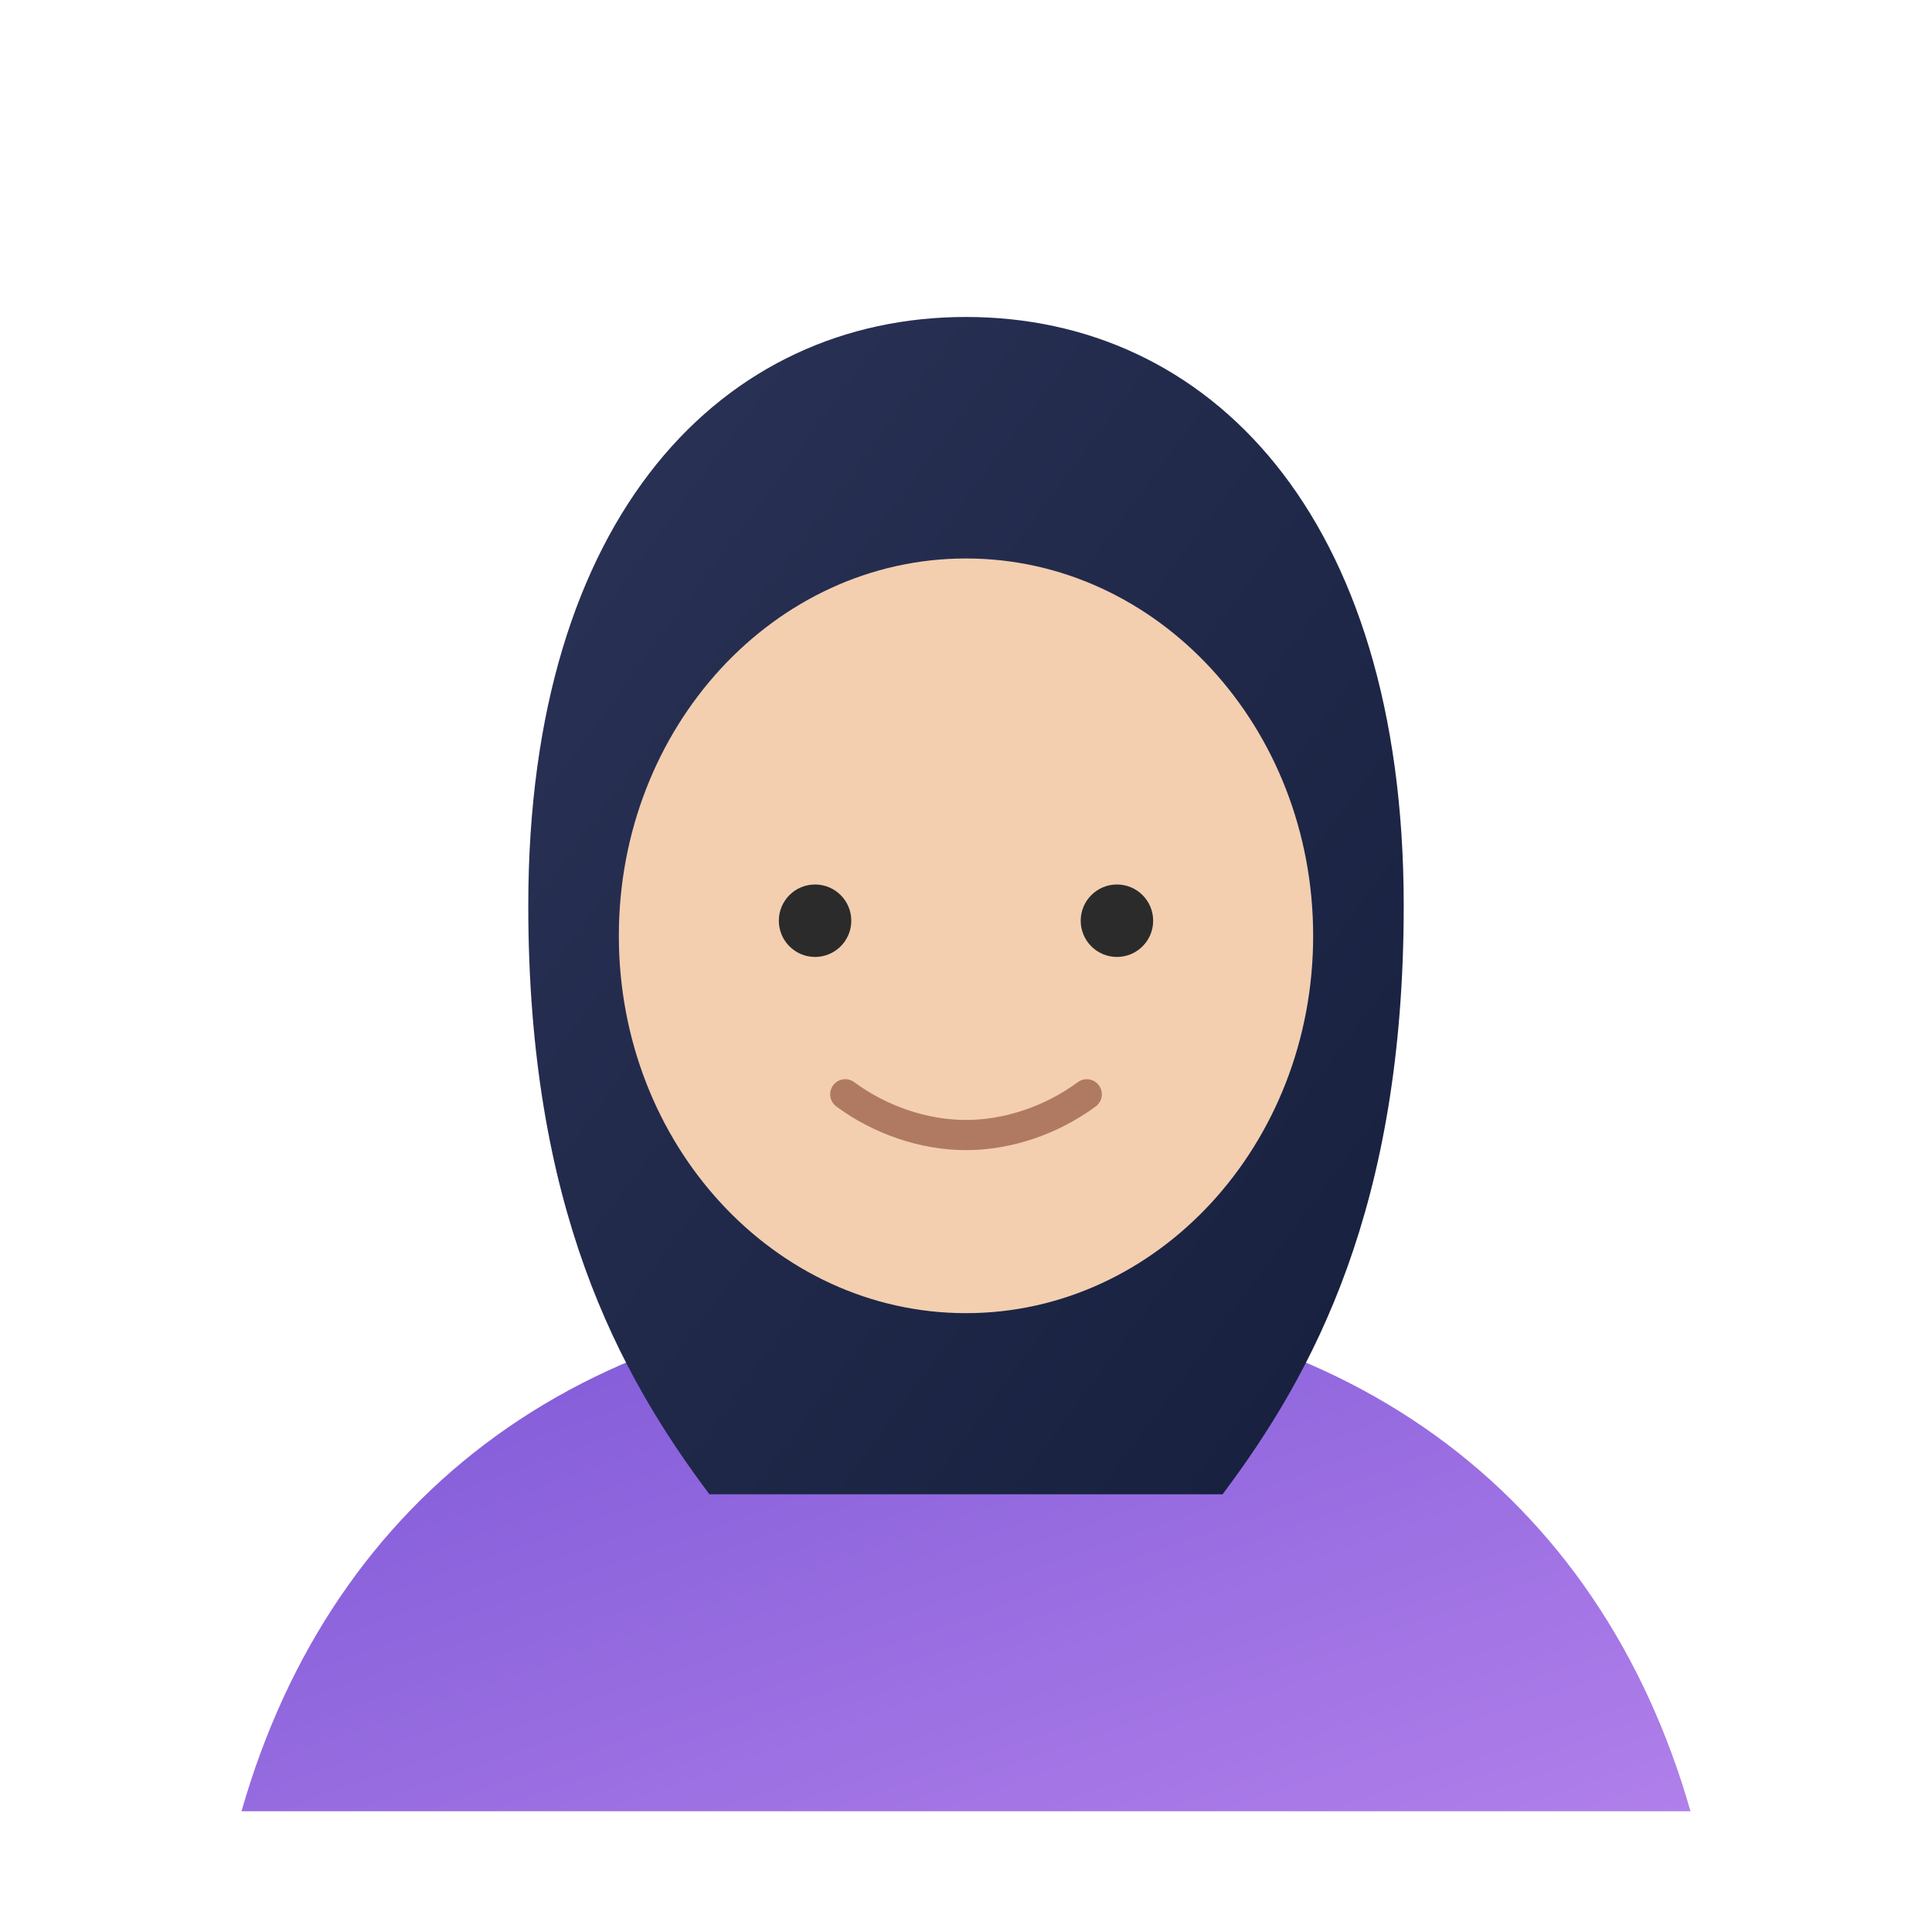
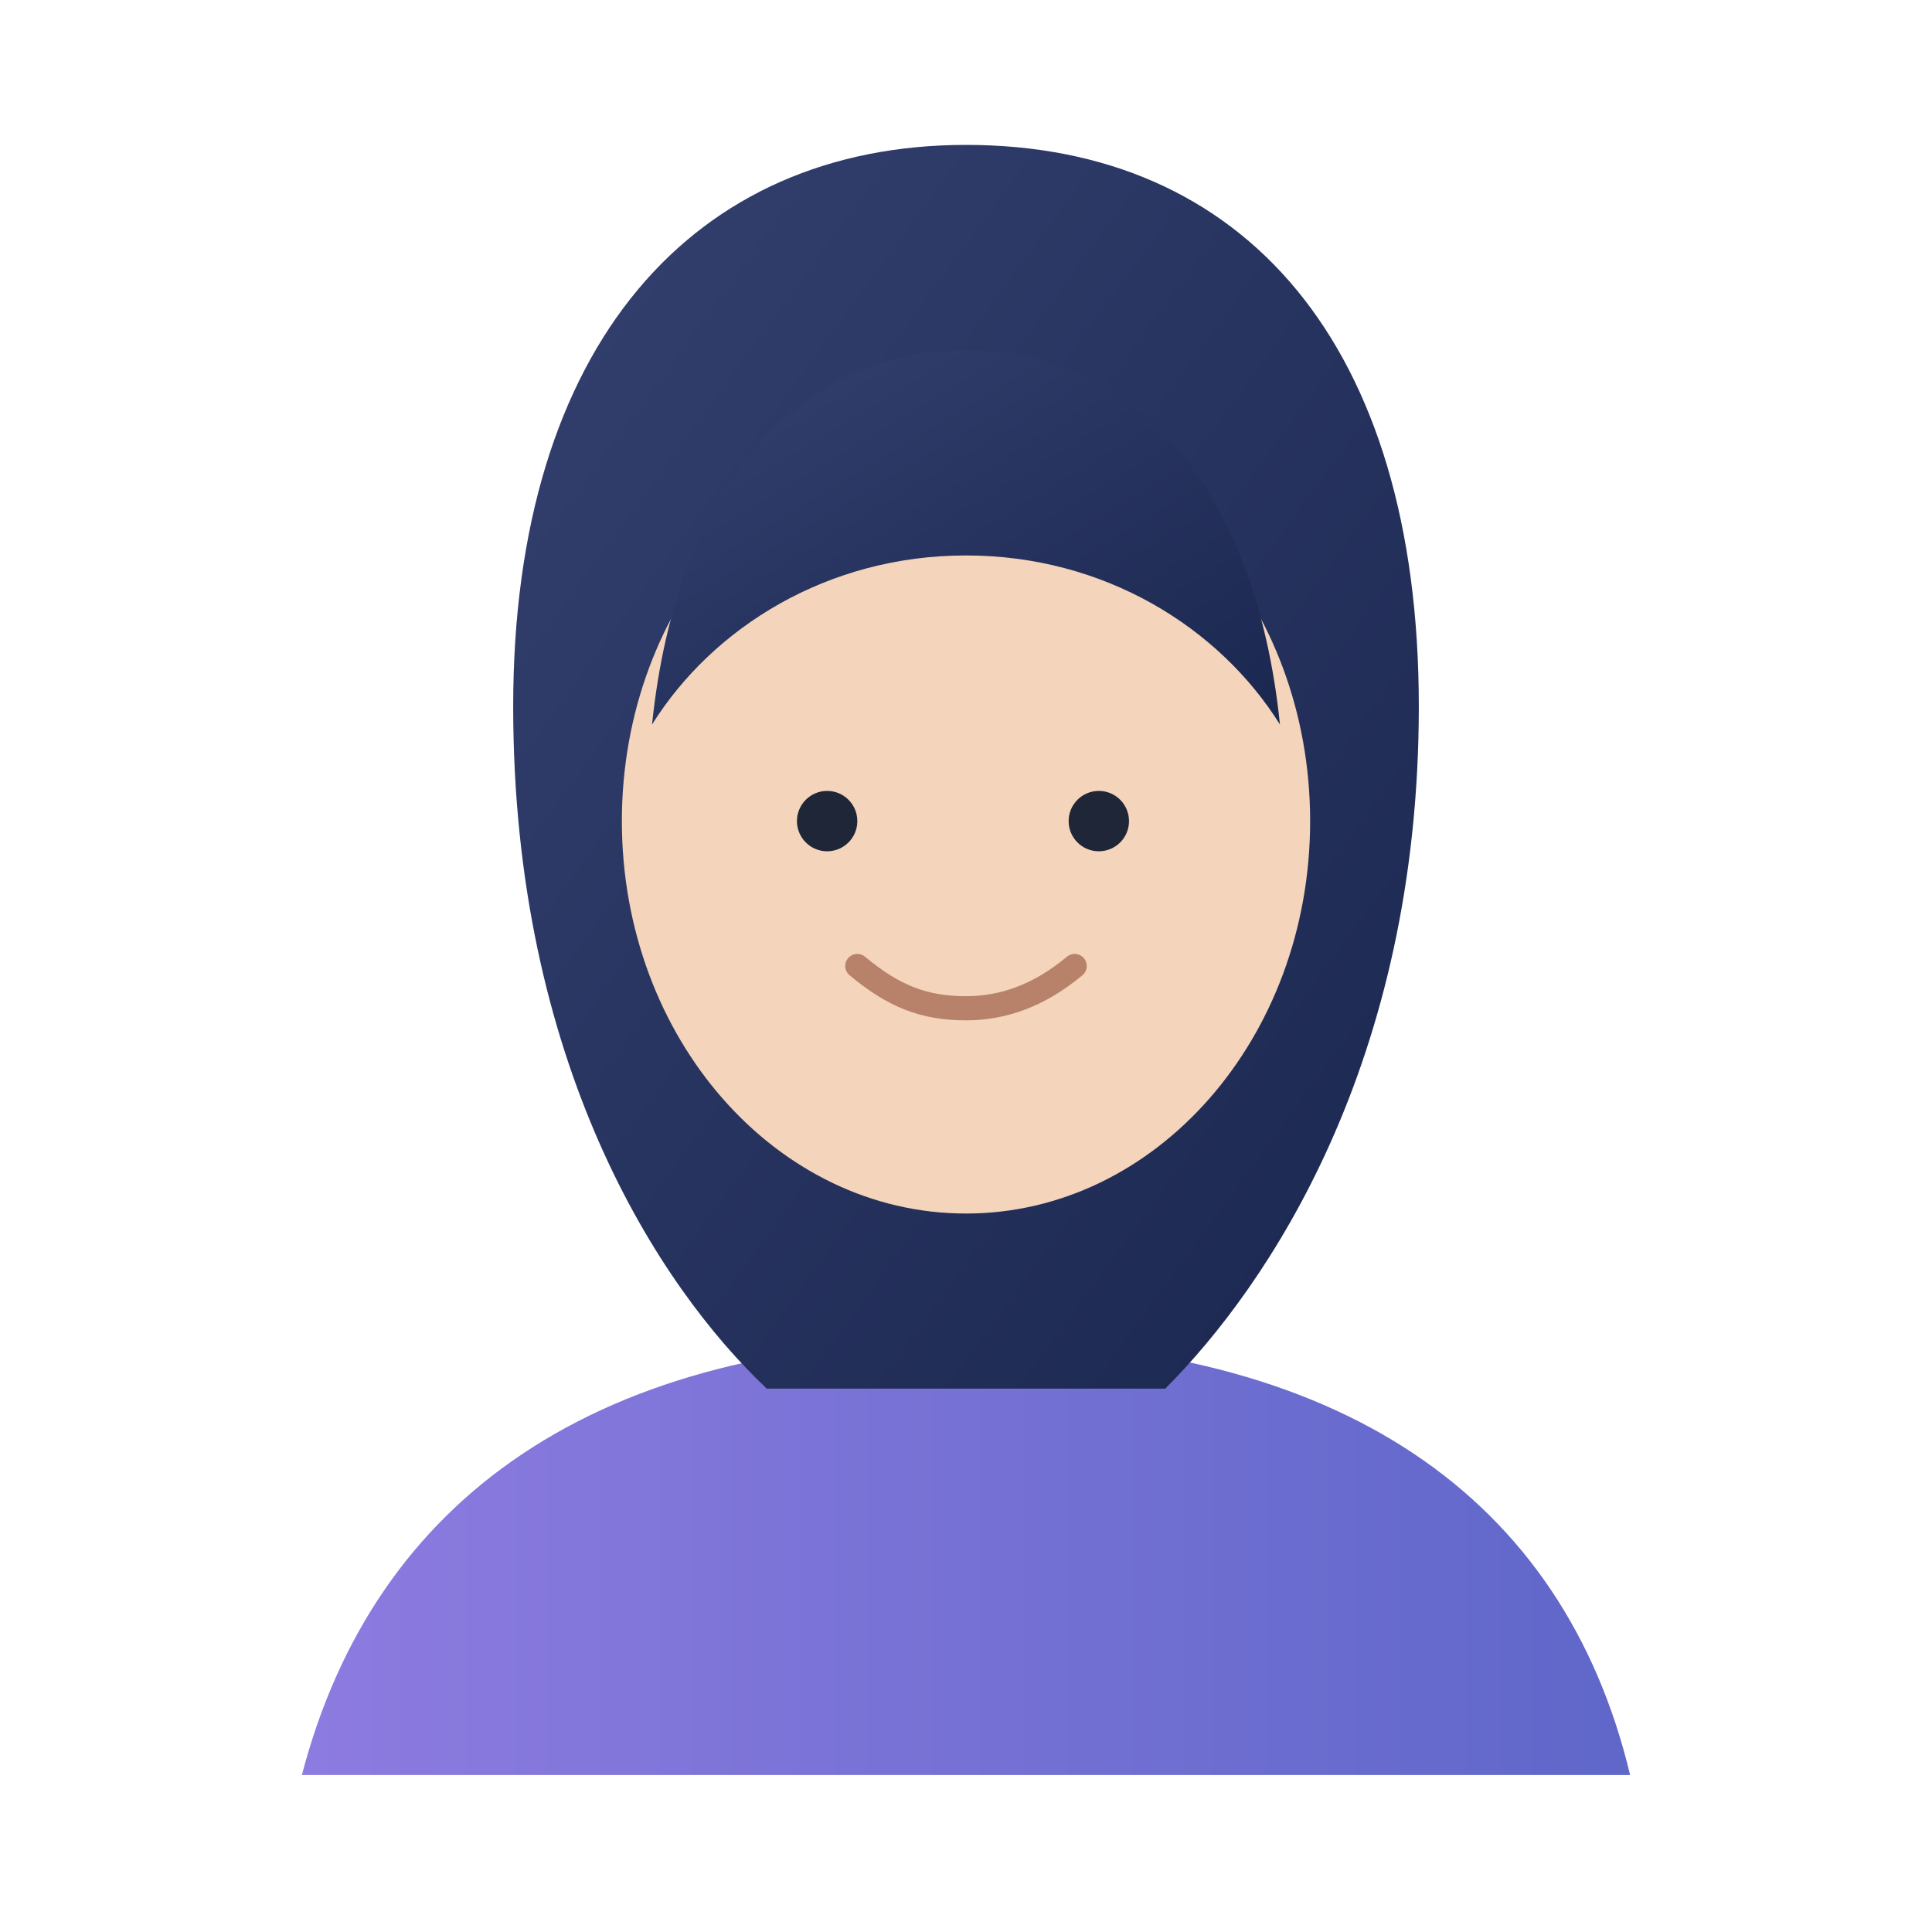
- <svg xmlns="http://www.w3.org/2000/svg" viewBox="0 0 128 128" role="img" aria-label="Female avatar">
+ <svg xmlns="http://www.w3.org/2000/svg" viewBox="0 0 320 320" role="img" aria-label="Female avatar">
  <defs>
-     <linearGradient id="fShirt" x1="0" y1="0" x2="1" y2="1">
-       <stop offset="0%" stop-color="#7c57d6" />
-       <stop offset="100%" stop-color="#b07fea" />
+     <linearGradient id="femaleHair" x1="0" y1="0" x2="1" y2="1">
+       <stop offset="0%" stop-color="#34406f" />
+       <stop offset="100%" stop-color="#1a274f" />
    </linearGradient>
-     <linearGradient id="fHair" x1="0" y1="0" x2="1" y2="1">
-       <stop offset="0%" stop-color="#2b3357" />
-       <stop offset="100%" stop-color="#161f3d" />
+     <linearGradient id="femaleShirt" x1="0" y1="0" x2="1" y2="0">
+       <stop offset="0%" stop-color="#8d7be0" />
+       <stop offset="100%" stop-color="#5f67c9" />
    </linearGradient>
  </defs>
-   <path d="M16 120c6-21 23-34 48-34s42 13 48 34H16z" fill="url(#fShirt)" />
-   <ellipse cx="64" cy="58" rx="27" ry="31" fill="#f3cfb0" />
-   <path d="M35 60c0-26 13-39 29-39s29 13 29 39c0 20-6 31-12 39H47c-6-8-12-19-12-39z" fill="url(#fHair)" />
-   <ellipse cx="64" cy="62" rx="23" ry="25" fill="#f3cfb0" />
-   <circle cx="54" cy="61" r="2.4" fill="#2b2b2b" />
-   <circle cx="74" cy="61" r="2.4" fill="#2b2b2b" />
-   <path d="M56 72.5c2.3 1.7 5.2 2.7 8 2.7s5.7-1 8-2.7" stroke="#b07a62" stroke-width="2" fill="none" stroke-linecap="round" />
+   <path d="M50 294c12-46 49-72 110-72 62 0 99 26 110 72H50z" fill="url(#femaleShirt)" />
+   <path d="M85 117c0-60 30-93 75-93 46 0 75 33 75 93 0 59-25 96-42 113H127c-18-17-42-54-42-113z" fill="url(#femaleHair)" />
+   <ellipse cx="160" cy="136" rx="57" ry="65" fill="#f4d4bb" />
+   <path d="M108 120c4-39 24-62 52-62s48 23 52 62c-10-16-29-28-52-28s-42 12-52 28z" fill="url(#femaleHair)" />
+   <circle cx="137" cy="136" r="5" fill="#1f2637" />
+   <circle cx="182" cy="136" r="5" fill="#1f2637" />
+   <path d="M142 160c6 5 11 7 18 7 6 0 12-2 18-7" stroke="#b78269" stroke-width="4" fill="none" stroke-linecap="round" />
</svg>
